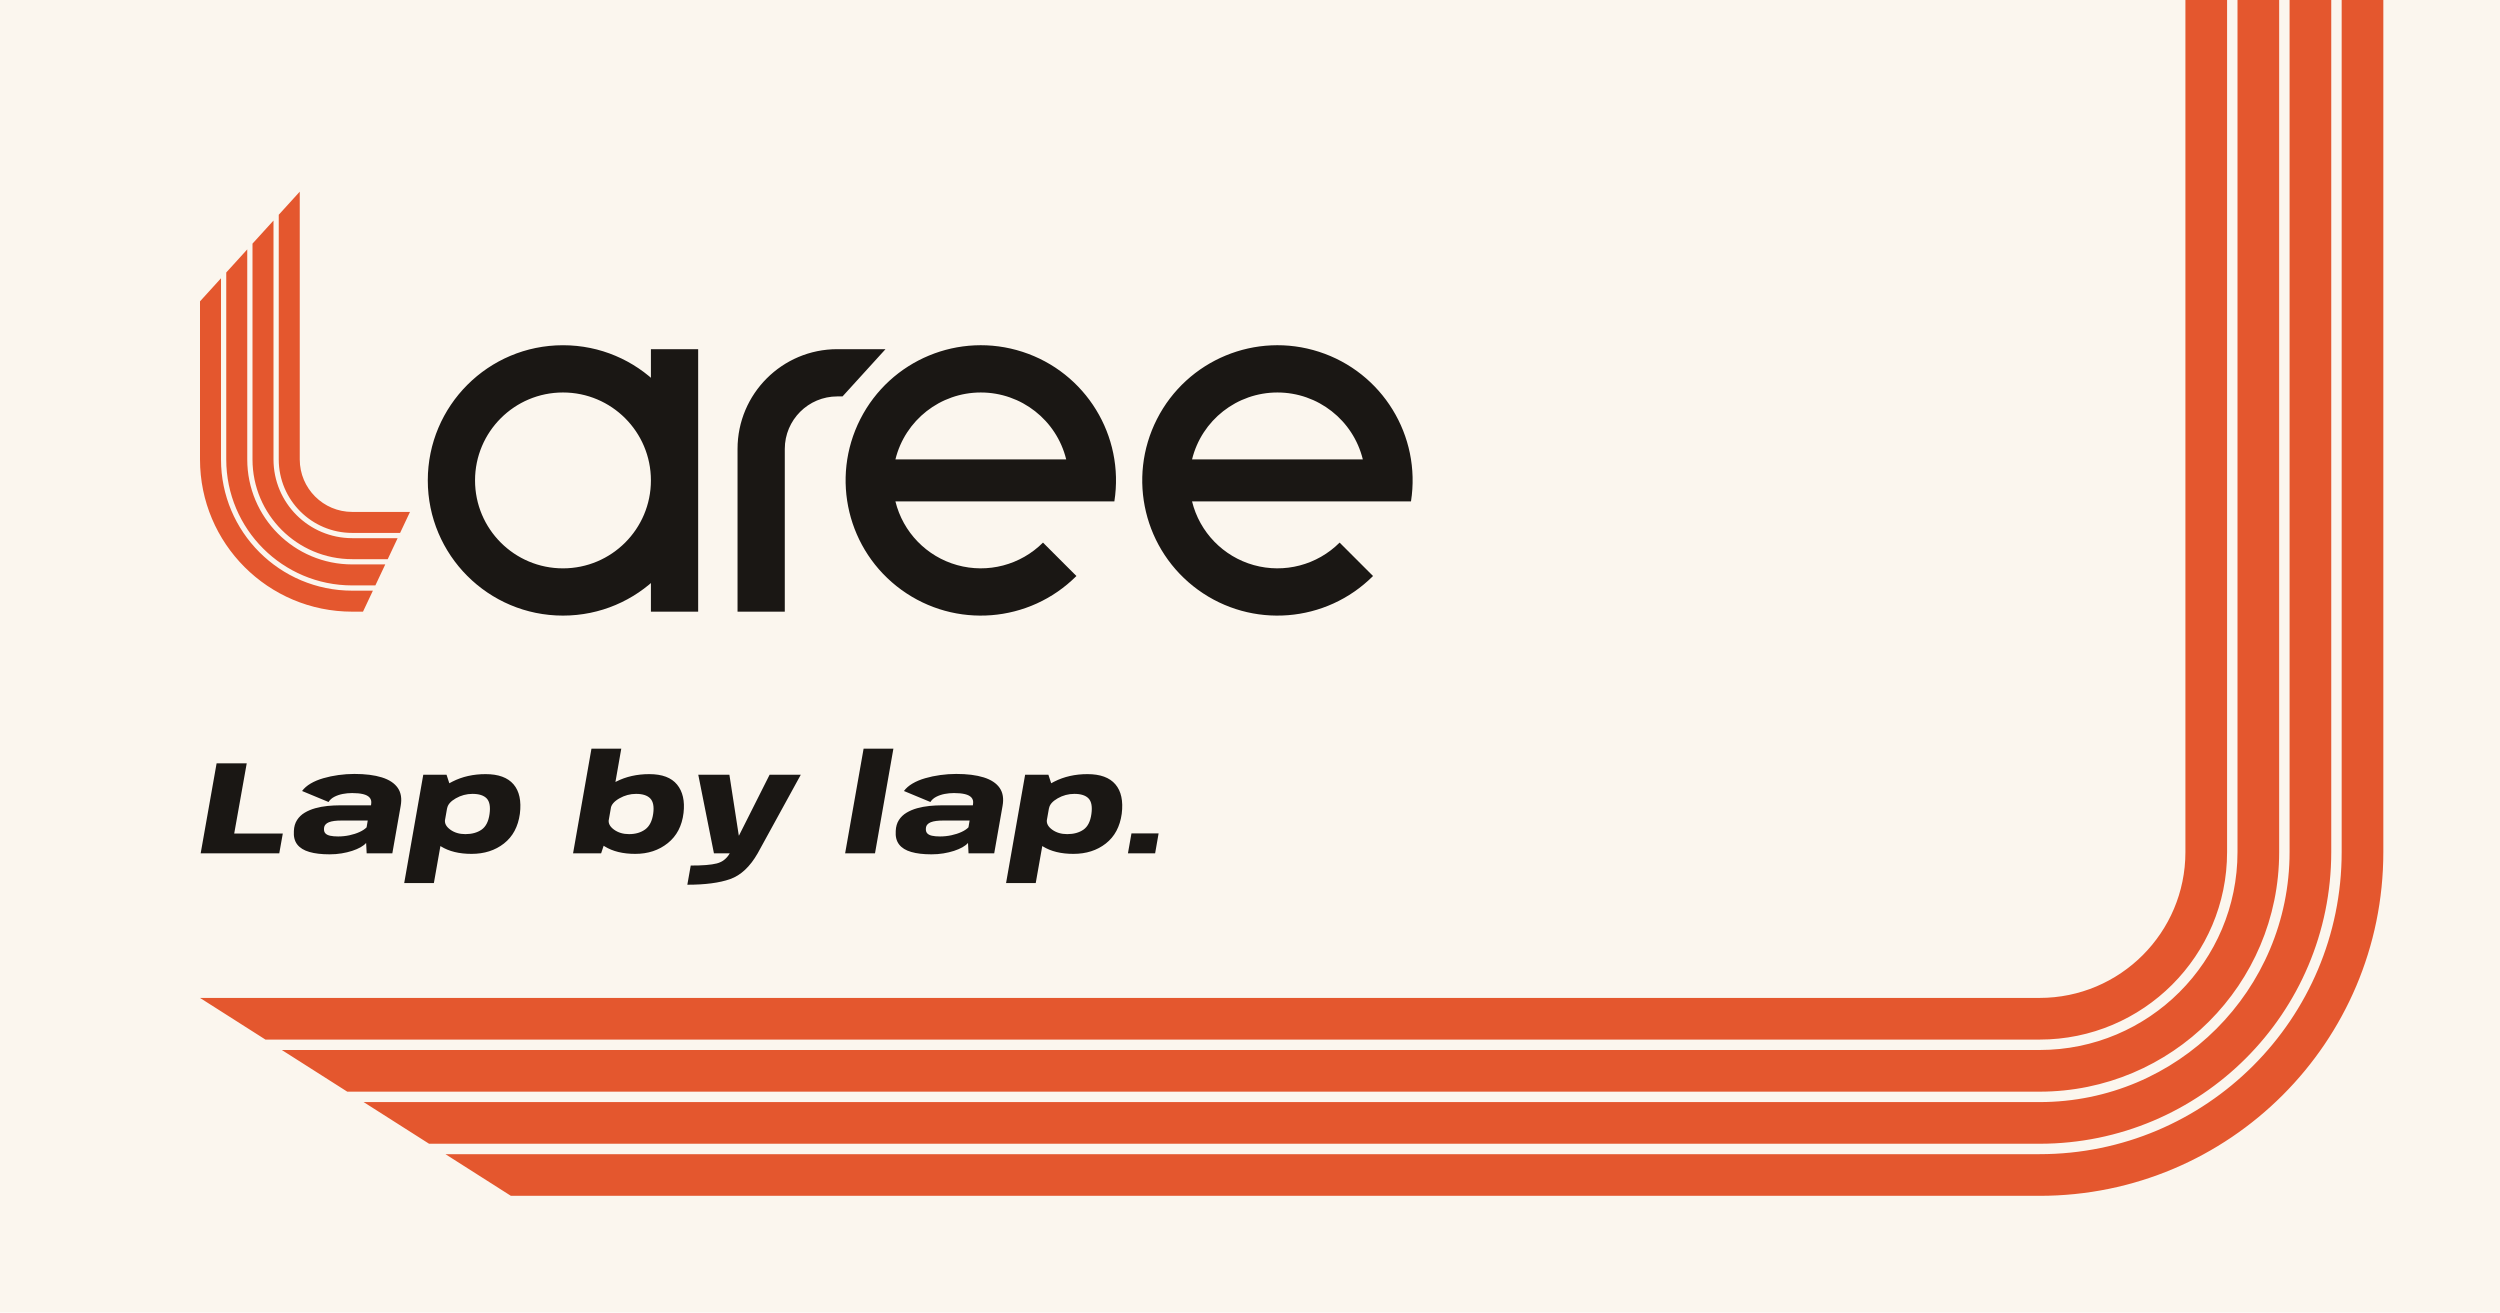
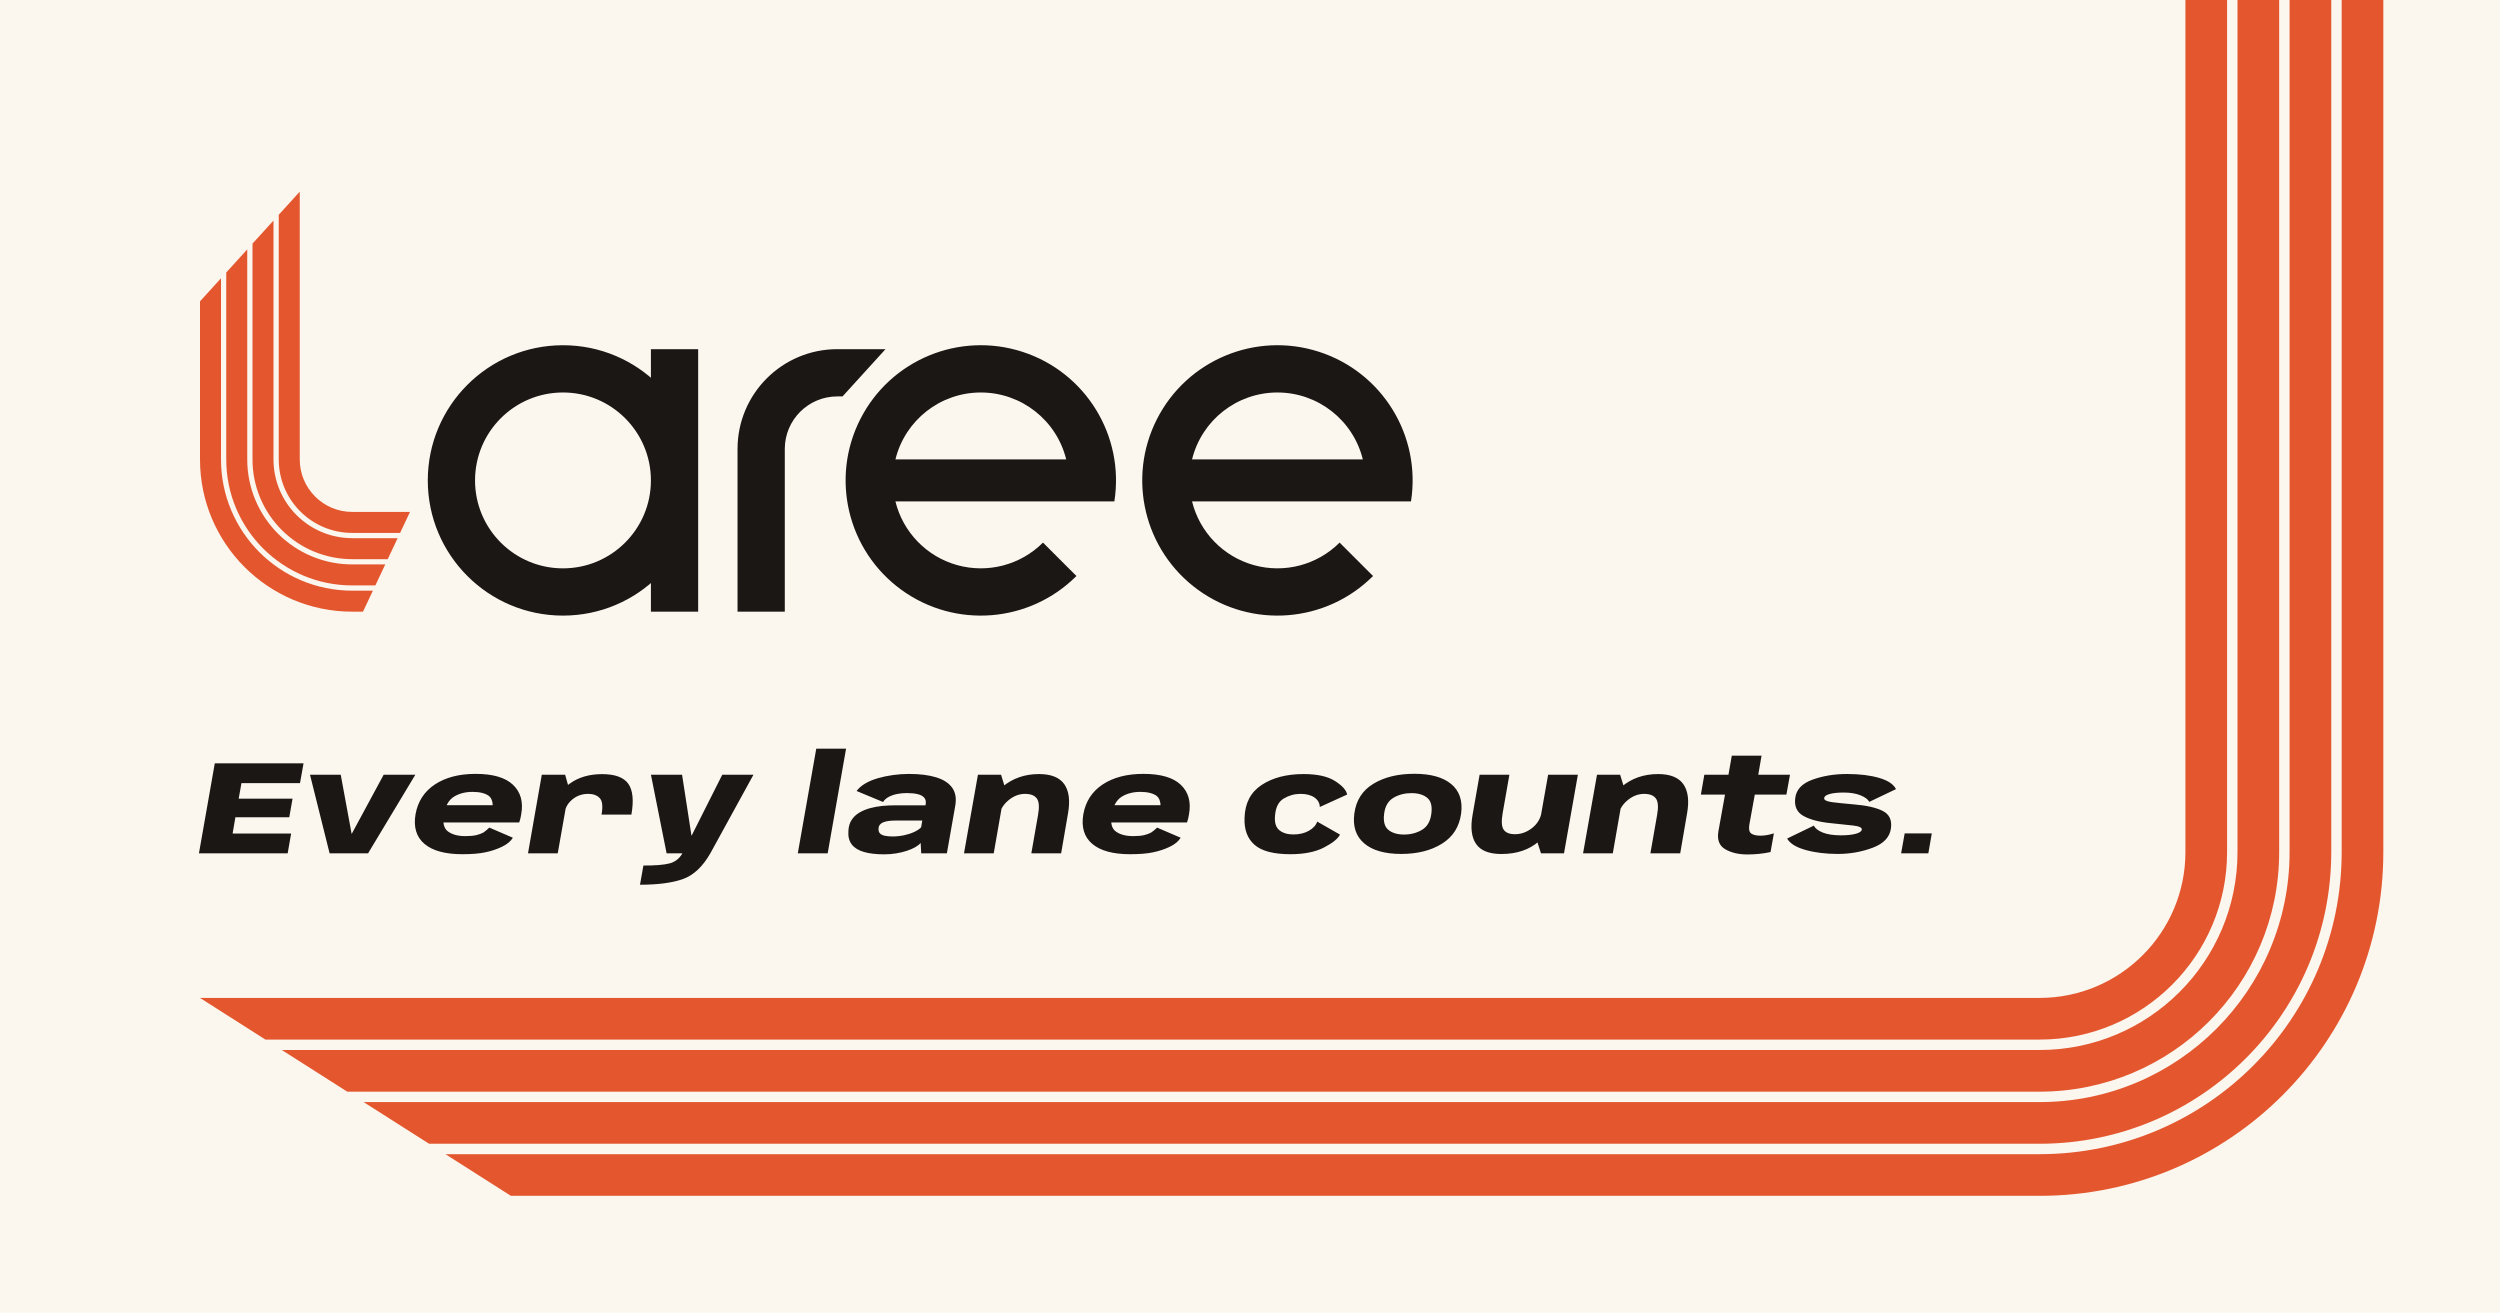
<svg xmlns="http://www.w3.org/2000/svg" width="1200" height="630" viewBox="0 0 1200 630" role="img" aria-labelledby="title">
  <rect x="0" y="0" width="1200" height="630" fill="#FBF6EE" />
  <path fill="#E4572E" d="M127.416 499L979 499A90 90 0 0 0 1069 409L1069 -40L1049 -40L1049 409A70 70 0 0 1 979 479L96 479ZM166.686 524L979 524A115 115 0 0 0 1094 409L1094 -40L1074 -40L1074 409A95 95 0 0 1 979 504L135.27 504ZM205.956 549L979 549A140 140 0 0 0 1119 409L1119 -40L1099 -40L1099 409A120 120 0 0 1 979 529L174.54 529ZM245.226 574L979 574A165 165 0 0 0 1144 409L1144 -40L1124 -40L1124 409A145 145 0 0 1 979 554L213.81 554Z" />
  <path fill="#E4572E" d="M192.05 255.8L169.08 255.8A35.28 35.28 0 0 1 133.8 220.52L133.8 103.084L143.88 92L143.88 220.52A25.2 25.2 0 0 0 169.08 245.72L196.8 245.72ZM186.111 268.4L169.08 268.4A47.88 47.88 0 0 1 121.2 220.52L121.2 116.94L131.28 105.856L131.28 220.52A37.8 37.8 0 0 0 169.08 258.32L190.861 258.32ZM180.176 281L169.08 281A60.48 60.48 0 0 1 108.6 220.52L108.6 130.791L118.68 119.707L118.68 220.52A50.4 50.4 0 0 0 169.08 270.92L184.927 270.92ZM174.238 293.6L169.08 293.6A73.08 73.08 0 0 1 96 220.52L96 144.647L106.08 133.563L106.08 220.52A63 63 0 0 0 169.08 283.52L178.988 283.52Z" />
  <path fill="#1A1714" d="M270.229 165.71A64.89 64.89 0 0 1 270.229 295.49A64.89 64.89 0 0 1 270.229 165.71ZM270.229 188.39A42.21 42.21 0 0 0 270.229 272.81A42.21 42.21 0 0 0 270.229 188.39ZM312.439 293.6L312.439 167.6L335.119 167.6L335.119 293.6ZM354.019 293.6L354.019 215.48A47.88 47.88 0 0 1 401.899 167.6L425.045 167.6L404.419 190.28L401.899 190.28A25.2 25.2 0 0 0 376.699 215.48L376.699 293.6ZM534.892 240.68L429.803 240.68A42.21 42.21 0 0 0 500.636 260.445L516.676 276.485A64.89 64.89 0 1 1 534.892 240.68ZM429.803 220.52L511.779 220.52A42.21 42.21 0 0 0 429.803 220.52ZM677.272 240.68L572.183 240.68A42.21 42.21 0 0 0 643.016 260.445L659.056 276.485A64.89 64.89 0 1 1 677.272 240.68ZM572.183 220.52L654.159 220.52A42.21 42.21 0 0 0 572.183 220.52Z" />
-   <path fill="#1A1714" d="M96.32 409.6L134.05 409.6L135.74 400.1L112.42 400.1L118.43 366.4L103.97 366.4L96.32 409.6ZM158.21 410.08Q161.22 410.08 163.95 409.63Q166.69 409.18 169.02 408.42Q171.36 407.65 173.07 406.69Q174.78 405.73 175.74 404.61L176 409.6L188.32 409.6L192.32 386.88Q193.28 381.6 190.94 378.21Q188.61 374.82 183.3 373.15Q177.98 371.49 170.11 371.49Q166.27 371.49 162.46 372.02Q158.66 372.54 155.22 373.54Q151.78 374.53 149.14 376.08Q146.5 377.63 144.99 379.68L157.7 384.96Q158.66 383.42 160.46 382.48Q162.27 381.54 164.5 381.1Q166.72 380.67 169.02 380.67Q172.13 380.67 174.27 381.18Q176.42 381.7 177.42 382.85Q178.43 384 178.18 385.79L178.08 386.56L163.04 386.56Q160.26 386.56 157.2 386.86Q154.14 387.17 151.33 387.95Q148.51 388.74 146.24 390.1Q143.97 391.46 142.58 393.62Q141.18 395.78 141.06 398.85Q140.77 402.88 142.67 405.34Q144.58 407.81 148.5 408.94Q152.42 410.08 158.21 410.08ZM162.3 401.5Q160 401.5 158.45 401.15Q156.9 400.8 156.16 399.98Q155.42 399.17 155.52 397.7Q155.58 396.54 156.21 395.81Q156.83 395.07 157.9 394.66Q158.98 394.24 160.46 394.05Q161.95 393.86 163.81 393.86L176.51 393.86L175.97 397.12Q174.75 398.37 172.59 399.36Q170.43 400.35 167.74 400.93Q165.06 401.5 162.3 401.5ZM194.02 423.87L208.26 423.87L216.35 378.05L214.34 371.87L203.17 371.87L194.02 423.87ZM226.34 409.86Q235.55 409.86 241.9 404.88Q248.26 399.9 249.54 390.62Q250.69 381.38 246.5 376.48Q242.3 371.58 233.09 371.58Q224.22 371.58 217.17 375.17Q210.11 378.75 209.57 381.89L214.62 388.03Q215.04 385.34 218.78 383.2Q222.53 381.06 226.78 381.06Q231.52 381.06 233.62 383.26Q235.71 385.47 234.98 390.72Q234.24 396.1 231.15 398.24Q228.06 400.38 223.36 400.38Q219.1 400.38 216.13 398.22Q213.15 396.06 213.63 393.34L206.5 399.52Q205.86 402.69 211.66 406.27Q217.47 409.86 226.34 409.86ZM275.07 409.6L288.54 409.6L290.37 404.1L298.21 359.36L283.9 359.36L275.07 409.6ZM304.93 409.86Q314.11 409.86 320.54 404.7Q326.98 399.55 328.1 390.21Q329.09 381.6 324.99 376.59Q320.9 371.58 311.65 371.58Q302.82 371.58 295.76 375.17Q288.7 378.75 288.16 381.89L293.15 388.03Q293.57 385.34 297.33 383.2Q301.09 381.06 305.31 381.06Q310.02 381.06 312.13 383.26Q314.24 385.47 313.54 390.53Q312.8 395.84 309.71 398.11Q306.62 400.38 301.95 400.38Q297.7 400.38 294.72 398.22Q291.74 396.06 292.22 393.34L285.02 399.52Q284.45 402.69 290.24 406.27Q296.03 409.86 304.93 409.86ZM342.69 409.6L363.68 409.6L384.38 371.87L369.41 371.87L354.72 401.06L354.62 401.06L350.11 371.87L335.17 371.87L342.69 409.6ZM329.92 424.67Q342.78 424.67 350.46 421.97Q358.14 419.26 363.68 409.6L350.3 409.57Q348.1 413.41 344.06 414.45Q340.03 415.49 331.55 415.46L329.92 424.67ZM405.66 409.6L420 409.6L428.83 359.36L414.53 359.36L405.66 409.6ZM447.1 410.08Q450.11 410.08 452.85 409.63Q455.58 409.18 457.92 408.42Q460.26 407.65 461.97 406.69Q463.68 405.73 464.64 404.61L464.9 409.6L477.22 409.6L481.22 386.88Q482.18 381.6 479.84 378.21Q477.5 374.82 472.19 373.15Q466.88 371.49 459.01 371.49Q455.17 371.49 451.36 372.02Q447.55 372.54 444.11 373.54Q440.67 374.53 438.03 376.08Q435.39 377.63 433.89 379.68L446.59 384.96Q447.55 383.42 449.36 382.48Q451.17 381.54 453.39 381.1Q455.62 380.67 457.92 380.67Q461.02 380.67 463.17 381.18Q465.31 381.7 466.32 382.85Q467.33 384 467.07 385.79L466.98 386.56L451.94 386.56Q449.15 386.56 446.1 386.86Q443.04 387.17 440.22 387.95Q437.41 388.74 435.14 390.1Q432.86 391.46 431.47 393.62Q430.08 395.78 429.95 398.85Q429.66 402.88 431.57 405.34Q433.47 407.81 437.39 408.94Q441.31 410.08 447.1 410.08ZM451.2 401.5Q448.9 401.5 447.34 401.15Q445.79 400.8 445.06 399.98Q444.32 399.17 444.42 397.7Q444.48 396.54 445.1 395.81Q445.73 395.07 446.8 394.66Q447.87 394.24 449.36 394.05Q450.85 393.86 452.7 393.86L465.41 393.86L464.86 397.12Q463.65 398.37 461.49 399.36Q459.33 400.35 456.64 400.93Q453.95 401.5 451.2 401.5ZM482.91 423.87L497.15 423.87L505.25 378.05L503.23 371.87L492.06 371.87L482.91 423.87ZM515.23 409.86Q524.45 409.86 530.8 404.88Q537.15 399.9 538.43 390.62Q539.58 381.38 535.39 376.48Q531.2 371.58 521.98 371.58Q513.12 371.58 506.06 375.17Q499.01 378.75 498.46 381.89L503.52 388.03Q503.94 385.34 507.68 383.2Q511.42 381.06 515.68 381.06Q520.42 381.06 522.51 383.26Q524.61 385.47 523.87 390.72Q523.14 396.1 520.05 398.24Q516.96 400.38 512.26 400.38Q508 400.38 505.02 398.22Q502.05 396.06 502.53 393.34L495.39 399.52Q494.75 402.69 500.56 406.27Q506.37 409.86 515.23 409.86ZM543.1 400.03L541.41 409.6L554.46 409.6L556.13 400.03L543.1 400.03Z" />
+   <path fill="#1A1714" d="M95.49 409.6L138.08 409.6L139.74 400.1L111.65 400.1L112.99 392.29L138.85 392.29L140.42 383.36L114.56 383.36L115.9 375.9L144 375.9L145.7 366.4L103.1 366.4L95.49 409.6ZM158.21 409.6L176.67 409.6L199.36 371.87L184.16 371.87L168.86 400.19L168.77 400.19L163.55 371.87L148.8 371.87L158.21 409.6ZM221.89 410.02L223.42 401.34Q218.05 401.34 215.04 399.1Q212.03 396.96 213.09 390.88Q214.14 384.74 217.95 382.37Q221.73 380.1 226.78 380.1Q232 380.1 234.69 382.05Q236.42 383.49 236.51 386.5L212.61 386.5L211.17 394.78L249.22 394.78Q249.86 393.09 250.18 390.85Q251.78 381.95 246.21 376.67Q240.7 371.46 228.29 371.46Q216.42 371.46 208.74 376.54Q201.12 381.6 199.46 390.82Q197.89 400.1 203.74 405.06Q209.6 410.02 221.89 410.02ZM223.42 401.34L221.89 410.02Q228.7 410.02 232.9 409.12Q237.06 408.29 240.83 406.5Q244.58 404.74 246.18 402.11L234.88 397.25Q233.5 398.59 232.13 399.55Q230.69 400.38 228.67 400.86Q226.62 401.34 223.42 401.34ZM288.74 391.01L303.07 391.01Q304.86 380.8 301.57 376.19Q298.27 371.58 289.02 371.58Q279.81 371.58 273.55 376.08Q267.3 380.58 266.4 385.63L271.14 389.57Q271.78 386.08 274.93 383.57Q278.08 381.06 282.34 381.06Q285.98 381.06 287.89 383.1Q289.79 385.15 288.74 391.01ZM253.44 409.6L267.71 409.6L273.18 378.66L271.26 371.87L260.06 371.87L253.44 409.6ZM319.97 409.6L340.96 409.6L361.66 371.87L346.69 371.87L332 401.06L331.9 401.06L327.39 371.87L312.45 371.87L319.97 409.6ZM307.2 424.67Q320.06 424.67 327.74 421.97Q335.42 419.26 340.96 409.6L327.58 409.57Q325.38 413.41 321.34 414.45Q317.31 415.49 308.83 415.46L307.2 424.67ZM382.94 409.6L397.28 409.6L406.11 359.36L391.81 359.36L382.94 409.6ZM424.38 410.08Q427.39 410.08 430.13 409.63Q432.86 409.18 435.2 408.42Q437.54 407.65 439.25 406.69Q440.96 405.73 441.92 404.61L442.18 409.6L454.5 409.6L458.5 386.88Q459.46 381.6 457.12 378.21Q454.78 374.82 449.47 373.15Q444.16 371.49 436.29 371.49Q432.45 371.49 428.64 372.02Q424.83 372.54 421.39 373.54Q417.95 374.53 415.31 376.08Q412.67 377.63 411.17 379.68L423.87 384.96Q424.83 383.42 426.64 382.48Q428.45 381.54 430.67 381.1Q432.9 380.67 435.2 380.67Q438.3 380.67 440.45 381.18Q442.59 381.7 443.6 382.85Q444.61 384 444.35 385.79L444.26 386.56L429.22 386.56Q426.43 386.56 423.38 386.86Q420.32 387.17 417.5 387.95Q414.69 388.74 412.42 390.1Q410.14 391.46 408.75 393.62Q407.36 395.78 407.23 398.85Q406.94 402.88 408.85 405.34Q410.75 407.81 414.67 408.94Q418.59 410.08 424.38 410.08ZM428.48 401.5Q426.18 401.5 424.62 401.15Q423.07 400.8 422.34 399.98Q421.6 399.17 421.7 397.7Q421.76 396.54 422.38 395.81Q423.01 395.07 424.08 394.66Q425.15 394.24 426.64 394.05Q428.13 393.86 429.98 393.86L442.69 393.86L442.14 397.12Q440.93 398.37 438.77 399.36Q436.61 400.35 433.92 400.93Q431.23 401.5 428.48 401.5ZM462.72 409.6L476.99 409.6L482.46 378.21L480.51 371.87L469.41 371.87L462.72 409.6ZM495.04 409.6L509.34 409.6L512.64 390.46Q514.27 381.25 510.85 376.4Q507.42 371.55 498.72 371.55Q488.48 371.55 481.23 377.63Q473.98 383.71 473.12 388.48L479.36 392.19Q480.22 387.36 483.97 384.21Q487.71 381.06 492.03 381.06Q496 381.06 497.65 383.23Q499.3 385.41 498.27 391.14L495.04 409.6ZM542.43 410.02L543.97 401.34Q538.59 401.34 535.58 399.1Q532.58 396.96 533.63 390.88Q534.69 384.74 538.5 382.37Q542.27 380.1 547.33 380.1Q552.54 380.1 555.23 382.05Q556.96 383.49 557.06 386.5L533.15 386.5L531.71 394.78L569.76 394.78Q570.4 393.09 570.72 390.85Q572.32 381.95 566.75 376.67Q561.25 371.46 548.83 371.46Q536.96 371.46 529.28 376.54Q521.66 381.6 520 390.82Q518.43 400.1 524.29 405.06Q530.14 410.02 542.43 410.02ZM543.97 401.34L542.43 410.02Q549.25 410.02 553.44 409.12Q557.6 408.29 561.38 406.5Q565.12 404.74 566.72 402.11L555.42 397.25Q554.05 398.59 552.67 399.55Q551.23 400.38 549.22 400.86Q547.17 401.34 543.97 401.34ZM619.36 410.02Q629.28 410.02 635.47 406.82Q641.66 403.62 643.2 400.61L632.26 394.37Q631.39 396.99 628.26 398.77Q625.12 400.54 620.83 400.54Q616.61 400.54 614.1 398.51Q611.58 396.48 612 391.65Q612.42 385.54 616.18 383.3Q619.94 381.06 624.26 381.06Q628.48 381.06 630.98 382.83Q633.47 384.61 633.5 387.36L646.62 381.38Q646.05 378.24 640.82 374.9Q635.58 371.55 625.7 371.55Q613.5 371.55 605.6 376.77Q597.7 381.98 597.38 392.51Q597.02 400.96 602.16 405.49Q607.3 410.02 619.36 410.02ZM672.54 409.89Q684.32 409.89 692.19 404.94Q700.06 400 701.34 390.5Q702.53 381.28 696.59 376.35Q690.66 371.42 678.91 371.42Q667.1 371.42 659.22 376.21Q651.33 380.99 650.08 390.5Q648.86 399.74 654.82 404.82Q660.77 409.89 672.54 409.89ZM673.95 400.58Q669.15 400.58 666.42 398.34Q663.68 396.1 664.38 390.59Q665.06 385.18 668.85 382.94Q672.64 380.7 677.47 380.7Q682.3 380.7 685.04 382.93Q687.78 385.15 687.04 390.59Q686.34 396.06 682.56 398.32Q678.78 400.58 673.95 400.58ZM739.68 409.6L750.72 409.6L757.38 371.87L743.1 371.87L737.57 403.1L739.68 409.6ZM724.51 371.87L710.21 371.87L706.82 391.23Q705.22 400.38 708.56 405.15Q711.9 409.92 720.64 409.92Q731.78 409.92 738.67 403.82Q745.57 397.73 746.37 392.99L740.03 389.63Q739.23 394.46 735.42 397.44Q731.62 400.42 727.2 400.42Q723.26 400.42 721.76 398.24Q720.26 396.06 721.28 390.27L724.51 371.87ZM759.87 409.6L774.14 409.6L779.62 378.21L777.66 371.87L766.56 371.87L759.87 409.6ZM792.19 409.6L806.5 409.6L809.79 390.46Q811.42 381.25 808 376.4Q804.58 371.55 795.87 371.55Q785.63 371.55 778.38 377.63Q771.14 383.71 770.27 388.48L776.51 392.19Q777.38 387.36 781.12 384.21Q784.86 381.06 789.18 381.06Q793.15 381.06 794.8 383.23Q796.45 385.41 795.42 391.14L792.19 409.6ZM838.78 410.14Q844.51 410.14 849.86 408.99L851.46 400Q848.06 401.12 845.02 401.12Q842.08 401.12 840.61 400.1Q839.14 399.07 839.68 395.84L842.3 381.41L857.47 381.41L859.2 371.87L843.97 371.87L845.54 362.72L831.26 362.72L829.66 371.87L818.08 371.87L816.42 381.41L828 381.41L824.83 399.07Q823.81 405.12 828.11 407.63Q832.42 410.14 838.78 410.14ZM882.21 409.89Q890.98 409.89 898.9 406.91Q906.82 403.94 907.65 397.6Q908.48 391.62 903.66 389.22Q898.85 386.82 889.54 386.08Q883.49 385.57 879.44 385.04Q875.39 384.51 875.62 383.07Q875.68 381.86 878.16 381.14Q880.64 380.42 885.02 380.42Q889.76 380.42 893.06 381.76Q896.35 383.1 897.25 384.9L910.08 378.78Q908.32 375.23 901.94 373.38Q895.55 371.52 886.53 371.52Q877.44 371.52 869.95 374.26Q862.46 376.99 861.73 382.98Q860.9 389.02 865.71 391.68Q870.53 394.34 878.98 395.14Q885.28 395.74 889.57 396.26Q893.86 396.77 893.66 398.21Q893.5 399.46 890.8 400.21Q888.1 400.96 883.65 400.96Q878.18 400.96 874.86 399.6Q871.55 398.24 870.66 396.29L857.82 402.5Q859.84 406.05 866.62 407.97Q873.41 409.89 882.21 409.89ZM914.24 400.03L912.54 409.6L925.6 409.6L927.26 400.03L914.24 400.03Z" />
</svg>
